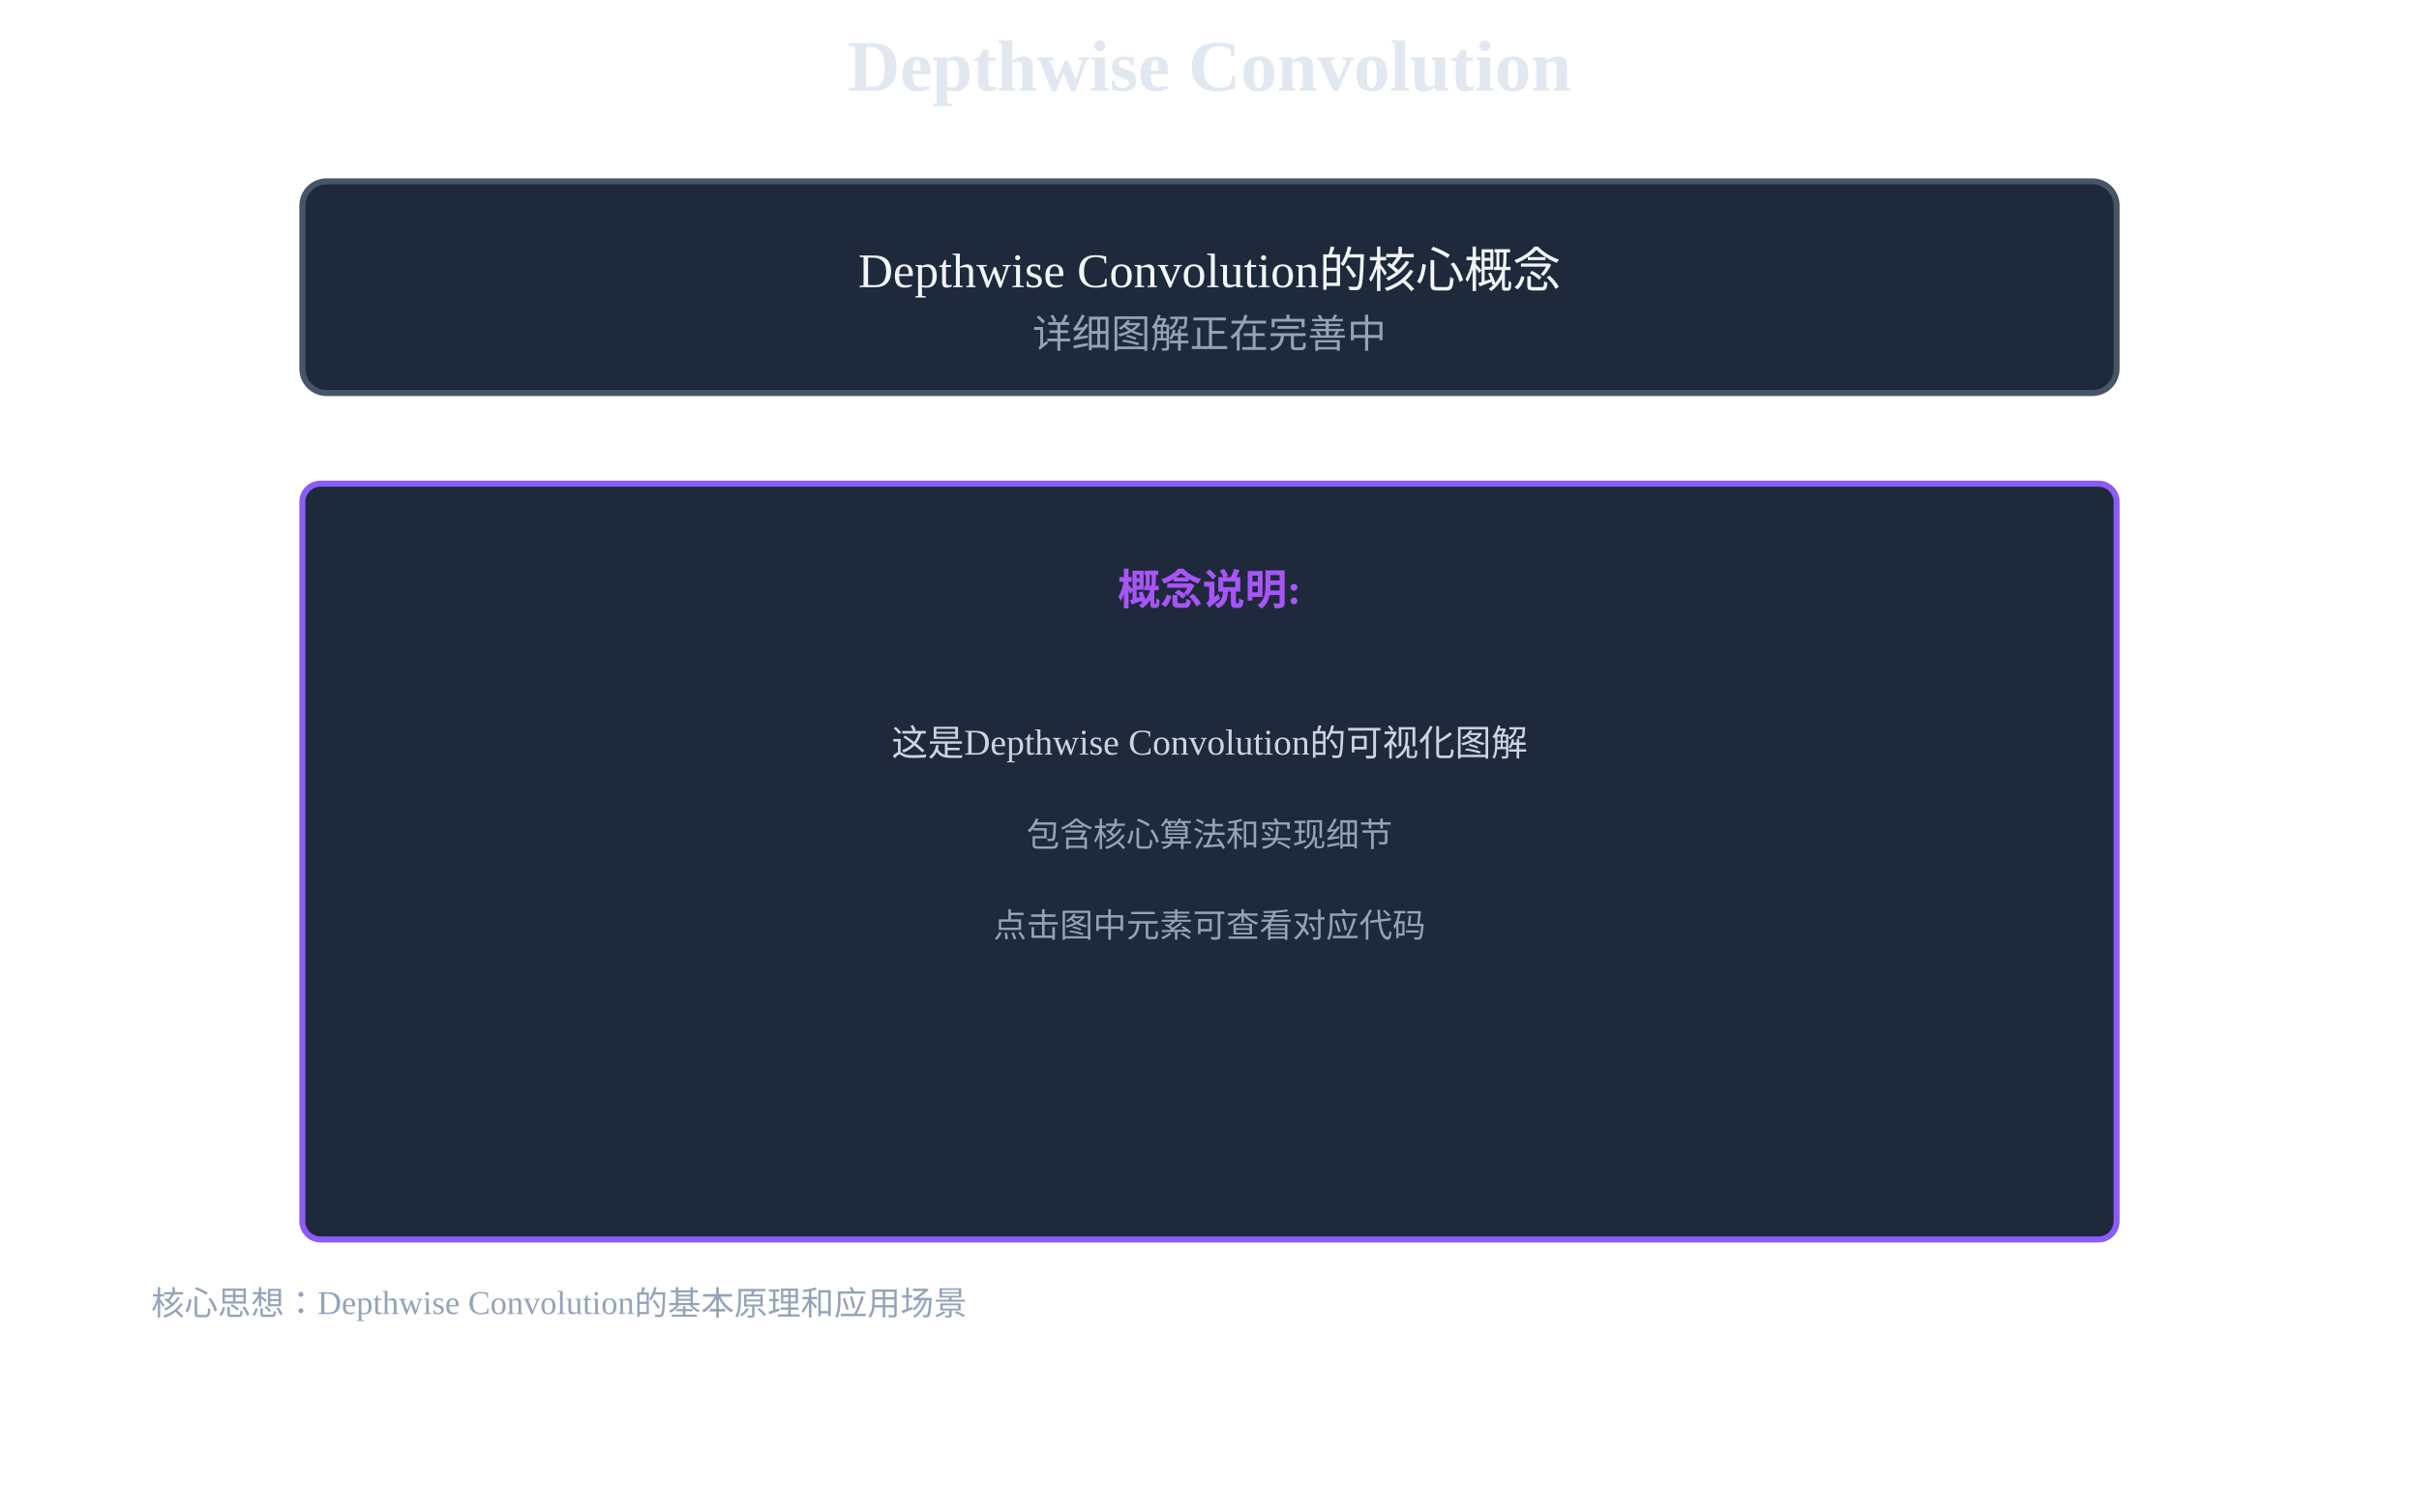
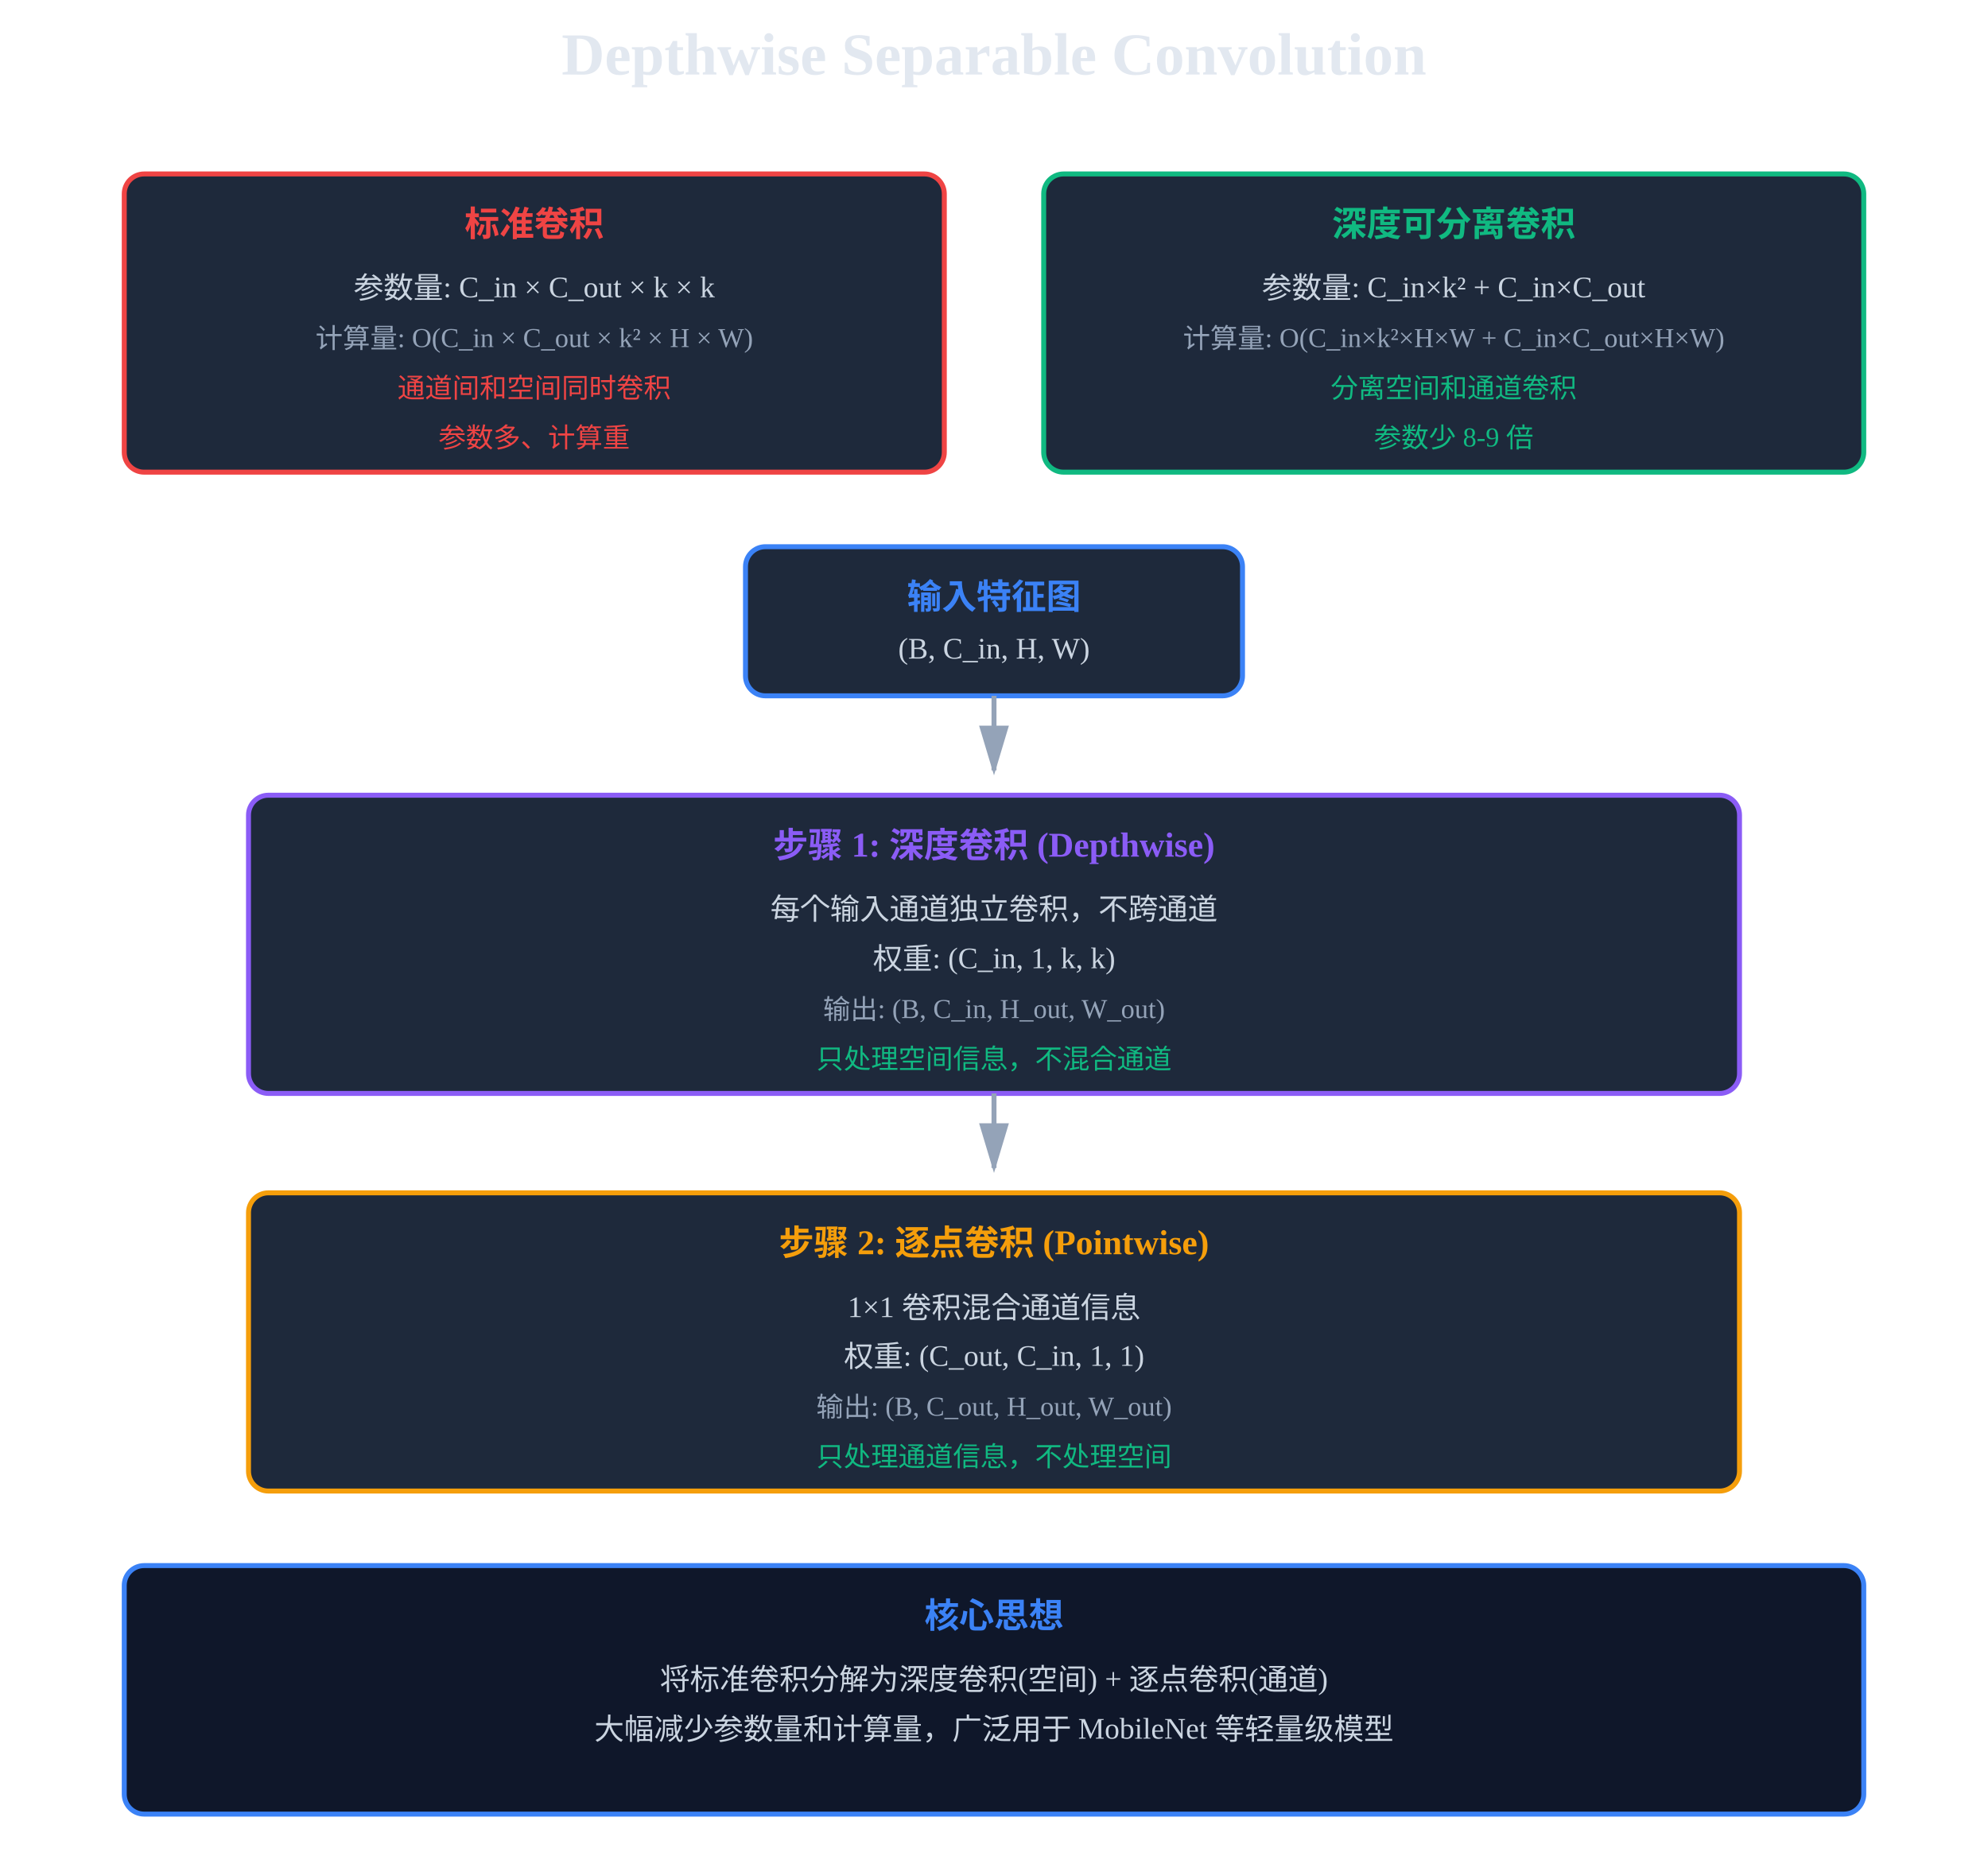
- <svg xmlns="http://www.w3.org/2000/svg" viewBox="0 0 800 500" class="w-full h-auto">
-   <text x="400" y="30" text-anchor="middle" fill="#e2e8f0" font-size="24" font-weight="bold">Depthwise Convolution</text>
+ <svg xmlns="http://www.w3.org/2000/svg" viewBox="0 0 800 750" class="w-full h-auto">
+   <defs>
+     <marker id="arrowhead" markerWidth="10" markerHeight="10" refX="9" refY="3" orient="auto">
+       <polygon points="0 0, 10 3, 0 6" fill="#94a3b8" />
+     </marker>
+   </defs>
+   <text x="400" y="30" text-anchor="middle" fill="#e2e8f0" font-size="24" font-weight="bold">Depthwise Separable Convolution</text>
+   <g data-code-line="1">
+     <rect x="50" y="70" width="330" height="120" rx="8" fill="#1e293b" stroke="#ef4444" stroke-width="2" />
+     <text x="215" y="95" text-anchor="middle" fill="#ef4444" font-size="14" font-weight="bold">标准卷积</text>
+     <text x="215" y="120" text-anchor="middle" fill="#cbd5e1" font-size="12">参数量: C_in × C_out × k × k</text>
+     <text x="215" y="140" text-anchor="middle" fill="#94a3b8" font-size="11">计算量: O(C_in × C_out × k² × H × W)</text>
+     <text x="215" y="160" text-anchor="middle" fill="#ef4444" font-size="11">通道间和空间同时卷积</text>
+     <text x="215" y="180" text-anchor="middle" fill="#ef4444" font-size="11">参数多、计算重</text>
+   </g>
+   <g data-code-line="2,3,4">
+     <rect x="420" y="70" width="330" height="120" rx="8" fill="#1e293b" stroke="#10b981" stroke-width="2" />
+     <text x="585" y="95" text-anchor="middle" fill="#10b981" font-size="14" font-weight="bold">深度可分离卷积</text>
+     <text x="585" y="120" text-anchor="middle" fill="#cbd5e1" font-size="12">参数量: C_in×k² + C_in×C_out</text>
+     <text x="585" y="140" text-anchor="middle" fill="#94a3b8" font-size="11">计算量: O(C_in×k²×H×W + C_in×C_out×H×W)</text>
+     <text x="585" y="160" text-anchor="middle" fill="#10b981" font-size="11">分离空间和通道卷积</text>
+     <text x="585" y="180" text-anchor="middle" fill="#10b981" font-size="11">参数少 8-9 倍</text>
+   </g>
+   <g data-code-line="1">
+     <rect x="300" y="220" width="200" height="60" rx="8" fill="#1e293b" stroke="#3b82f6" stroke-width="2" />
+     <text x="400" y="245" text-anchor="middle" fill="#3b82f6" font-size="14" font-weight="bold">输入特征图</text>
+     <text x="400" y="265" text-anchor="middle" fill="#cbd5e1" font-size="12">(B, C_in, H, W)</text>
+   </g>
+   <g data-code-line="2,3">
+     <line x1="400" y1="280" x2="400" y2="310" stroke="#94a3b8" stroke-width="2" marker-end="url(#arrowhead)" />
+     <rect x="100" y="320" width="600" height="120" rx="8" fill="#1e293b" stroke="#8b5cf6" stroke-width="2" />
+     <text x="400" y="345" text-anchor="middle" fill="#8b5cf6" font-size="14" font-weight="bold">步骤 1: 深度卷积 (Depthwise)</text>
+     <text x="400" y="370" text-anchor="middle" fill="#cbd5e1" font-size="12">每个输入通道独立卷积，不跨通道</text>
+     <text x="400" y="390" text-anchor="middle" fill="#cbd5e1" font-size="12">权重: (C_in, 1, k, k)</text>
+     <text x="400" y="410" text-anchor="middle" fill="#94a3b8" font-size="11">输出: (B, C_in, H_out, W_out)</text>
+     <text x="400" y="430" text-anchor="middle" fill="#10b981" font-size="11">只处理空间信息，不混合通道</text>
+   </g>
+   <g data-code-line="4,5">
+     <line x1="400" y1="440" x2="400" y2="470" stroke="#94a3b8" stroke-width="2" marker-end="url(#arrowhead)" />
+     <rect x="100" y="480" width="600" height="120" rx="8" fill="#1e293b" stroke="#f59e0b" stroke-width="2" />
+     <text x="400" y="505" text-anchor="middle" fill="#f59e0b" font-size="14" font-weight="bold">步骤 2: 逐点卷积 (Pointwise)</text>
+     <text x="400" y="530" text-anchor="middle" fill="#cbd5e1" font-size="12">1×1 卷积混合通道信息</text>
+     <text x="400" y="550" text-anchor="middle" fill="#cbd5e1" font-size="12">权重: (C_out, C_in, 1, 1)</text>
+     <text x="400" y="570" text-anchor="middle" fill="#94a3b8" font-size="11">输出: (B, C_out, H_out, W_out)</text>
+     <text x="400" y="590" text-anchor="middle" fill="#10b981" font-size="11">只处理通道信息，不处理空间</text>
+   </g>
  <g data-code-line="1,2,3">
-     <rect x="100" y="60" width="600" height="70" rx="8" fill="#1e293b" stroke="#475569" stroke-width="2" />
-     <text x="400" y="95" text-anchor="middle" fill="#f1f5f9" font-size="16">Depthwise Convolution的核心概念</text>
-     <text x="400" y="115" text-anchor="middle" fill="#94a3b8" font-size="13">详细图解正在完善中</text>
-   </g>
-   <g data-code-line="4,5,6">
-     <rect x="100" y="160" width="600" height="250" rx="6" fill="#1e293b" stroke="#8b5cf6" stroke-width="2" />
-     <text x="400" y="200" text-anchor="middle" fill="#a855f7" font-size="14" font-weight="bold">概念说明:</text>
-     <text x="400" y="250" text-anchor="middle" fill="#cbd5e1" font-size="12">这是Depthwise Convolution的可视化图解</text>
-     <text x="400" y="280" text-anchor="middle" fill="#94a3b8" font-size="11">包含核心算法和实现细节</text>
-     <text x="400" y="310" text-anchor="middle" fill="#94a3b8" font-size="11">点击图中元素可查看对应代码</text>
-   </g>
-   <g transform="translate(50, 435)">
-     <text x="0" y="0" fill="#94a3b8" font-size="11">核心思想：Depthwise Convolution的基本原理和应用场景</text>
+     <rect x="50" y="630" width="700" height="100" rx="8" fill="#0f172a" stroke="#3b82f6" stroke-width="2" />
+     <text x="400" y="655" text-anchor="middle" fill="#3b82f6" font-size="14" font-weight="bold">核心思想</text>
+     <text x="400" y="680" text-anchor="middle" fill="#cbd5e1" font-size="12">将标准卷积分解为深度卷积(空间) + 逐点卷积(通道)</text>
+     <text x="400" y="700" text-anchor="middle" fill="#cbd5e1" font-size="12">大幅减少参数量和计算量，广泛用于 MobileNet 等轻量级模型</text>
  </g>
</svg>
